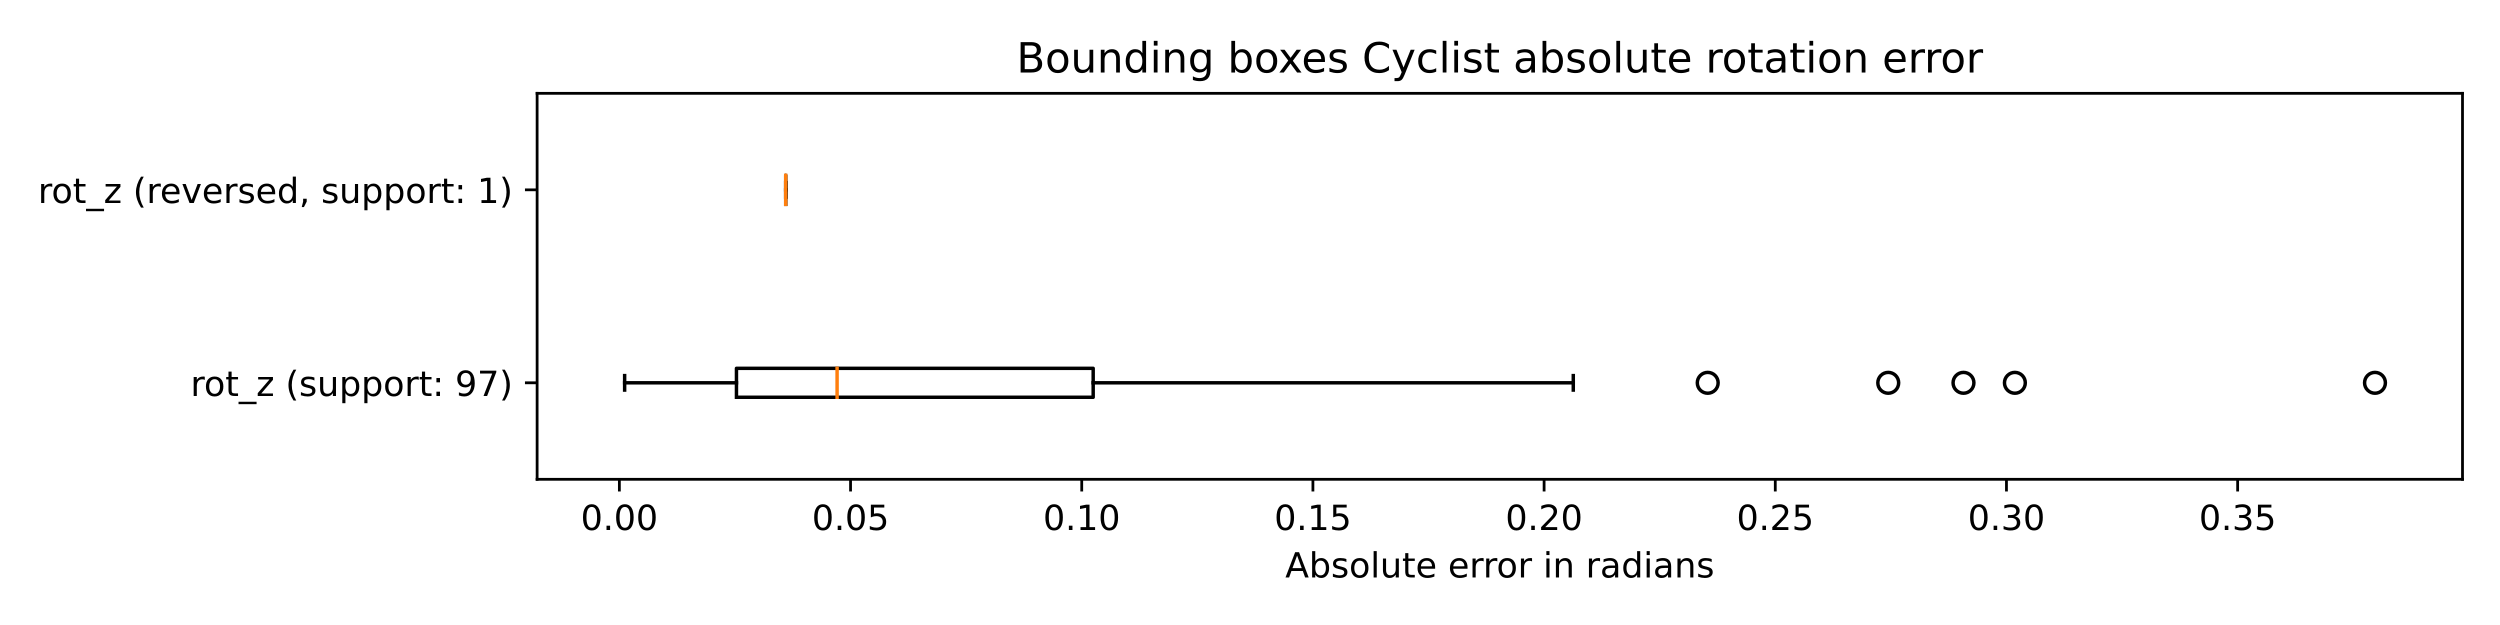
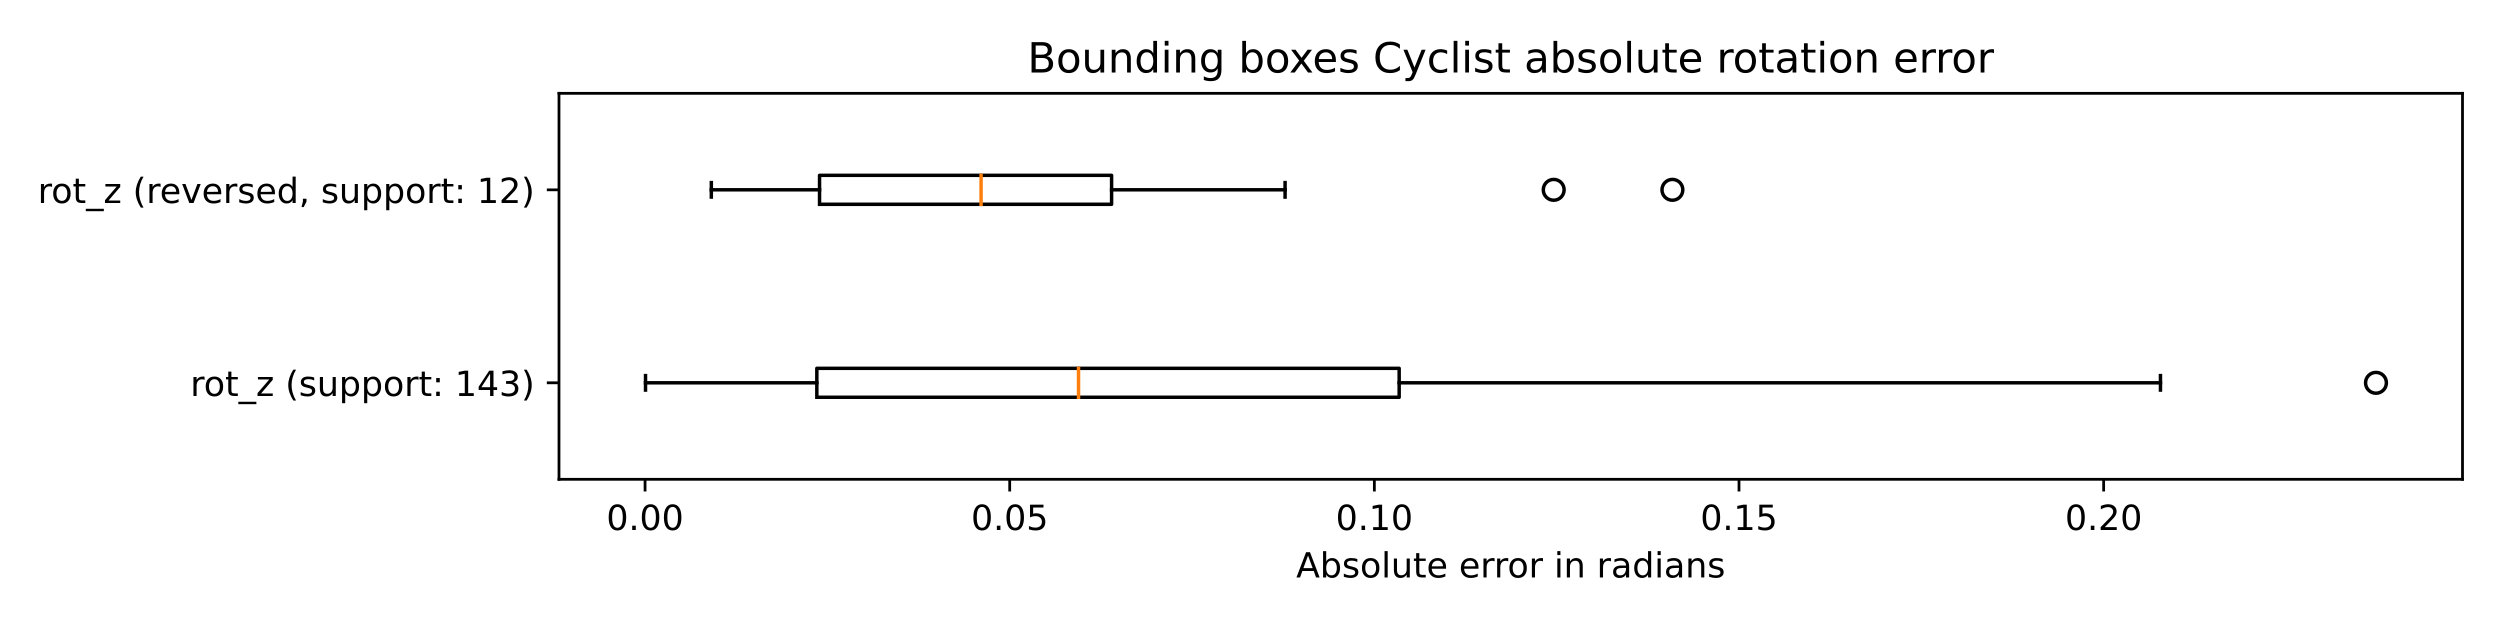
<svg xmlns="http://www.w3.org/2000/svg" xmlns:xlink="http://www.w3.org/1999/xlink" width="720pt" height="180pt" viewBox="0 0 720 180" version="1.1">
  <defs>
    <style type="text/css">*{stroke-linejoin: round; stroke-linecap: butt}</style>
  </defs>
  <g id="figure_1">
    <g id="patch_1">
      <path d="M 0 180  L 720 180  L 720 0  L 0 0  z " style="fill: #ffffff" />
    </g>
    <g id="axes_1">
      <g id="patch_2">
-         <path d="M 154.69 138.04  L 709.2 138.04  L 709.2 26.88  L 154.69 26.88  z " style="fill: #ffffff" />
+         <path d="M 160.99 138.04  L 709.2 138.04  L 709.2 26.88  L 160.99 26.88  z " style="fill: #ffffff" />
      </g>
      <g id="matplotlib.axis_1">
        <g id="xtick_1">
          <g id="line2d_1">
            <defs>
-               <path id="mc3c8fef96b" d="M 0 0  L 0 3.5  " style="stroke: #000000; stroke-width: 0.8" />
+               <path id="m5155277797" d="M 0 0  L 0 3.5  " style="stroke: #000000; stroke-width: 0.8" />
            </defs>
            <g>
-               <use xlink:href="#mc3c8fef96b" x="178.379" y="138.04" style="stroke: #000000; stroke-width: 0.8" />
+               <use xlink:href="#m5155277797" x="185.776" y="138.04" style="stroke: #000000; stroke-width: 0.8" />
            </g>
          </g>
          <g id="text_1">
-             <g transform="translate(167.2458 152.6384)scale(0.1 -0.1)">
+             <g transform="translate(174.6429 152.6384)scale(0.1 -0.1)">
              <defs>
                <path id="DejaVuSans-30" d="M 2034 4250  Q 1547 4250 1301 3770  Q 1056 3291 1056 2328  Q 1056 1369 1301 889  Q 1547 409 2034 409  Q 2525 409 2770 889  Q 3016 1369 3016 2328  Q 3016 3291 2770 3770  Q 2525 4250 2034 4250  z M 2034 4750  Q 2819 4750 3233 4129  Q 3647 3509 3647 2328  Q 3647 1150 3233 529  Q 2819 -91 2034 -91  Q 1250 -91 836 529  Q 422 1150 422 2328  Q 422 3509 836 4129  Q 1250 4750 2034 4750  z " transform="scale(0.015625)" />
                <path id="DejaVuSans-2e" d="M 684 794  L 1344 794  L 1344 0  L 684 0  L 684 794  z " transform="scale(0.015625)" />
              </defs>
              <use xlink:href="#DejaVuSans-30" />
              <use xlink:href="#DejaVuSans-2e" x="63.623" />
              <use xlink:href="#DejaVuSans-30" x="95.41" />
              <use xlink:href="#DejaVuSans-30" x="159.033" />
            </g>
          </g>
        </g>
        <g id="xtick_2">
          <g id="line2d_2">
            <g>
-               <use xlink:href="#mc3c8fef96b" x="244.959" y="138.04" style="stroke: #000000; stroke-width: 0.8" />
+               <use xlink:href="#m5155277797" x="290.795" y="138.04" style="stroke: #000000; stroke-width: 0.8" />
            </g>
          </g>
          <g id="text_2">
-             <g transform="translate(233.8261 152.6384)scale(0.1 -0.1)">
+             <g transform="translate(279.662 152.6384)scale(0.1 -0.1)">
              <defs>
                <path id="DejaVuSans-35" d="M 691 4666  L 3169 4666  L 3169 4134  L 1269 4134  L 1269 2991  Q 1406 3038 1543 3061  Q 1681 3084 1819 3084  Q 2600 3084 3056 2656  Q 3513 2228 3513 1497  Q 3513 744 3044 326  Q 2575 -91 1722 -91  Q 1428 -91 1123 -41  Q 819 9 494 109  L 494 744  Q 775 591 1075 516  Q 1375 441 1709 441  Q 2250 441 2565 725  Q 2881 1009 2881 1497  Q 2881 1984 2565 2268  Q 2250 2553 1709 2553  Q 1456 2553 1204 2497  Q 953 2441 691 2322  L 691 4666  z " transform="scale(0.015625)" />
              </defs>
              <use xlink:href="#DejaVuSans-30" />
              <use xlink:href="#DejaVuSans-2e" x="63.623" />
              <use xlink:href="#DejaVuSans-30" x="95.41" />
              <use xlink:href="#DejaVuSans-35" x="159.033" />
            </g>
          </g>
        </g>
        <g id="xtick_3">
          <g id="line2d_3">
            <g>
-               <use xlink:href="#mc3c8fef96b" x="311.539" y="138.04" style="stroke: #000000; stroke-width: 0.8" />
+               <use xlink:href="#m5155277797" x="395.814" y="138.04" style="stroke: #000000; stroke-width: 0.8" />
            </g>
          </g>
          <g id="text_3">
-             <g transform="translate(300.4064 152.6384)scale(0.1 -0.1)">
+             <g transform="translate(384.6812 152.6384)scale(0.1 -0.1)">
              <defs>
                <path id="DejaVuSans-31" d="M 794 531  L 1825 531  L 1825 4091  L 703 3866  L 703 4441  L 1819 4666  L 2450 4666  L 2450 531  L 3481 531  L 3481 0  L 794 0  L 794 531  z " transform="scale(0.015625)" />
              </defs>
              <use xlink:href="#DejaVuSans-30" />
              <use xlink:href="#DejaVuSans-2e" x="63.623" />
              <use xlink:href="#DejaVuSans-31" x="95.41" />
              <use xlink:href="#DejaVuSans-30" x="159.033" />
            </g>
          </g>
        </g>
        <g id="xtick_4">
          <g id="line2d_4">
            <g>
-               <use xlink:href="#mc3c8fef96b" x="378.119" y="138.04" style="stroke: #000000; stroke-width: 0.8" />
+               <use xlink:href="#m5155277797" x="500.833" y="138.04" style="stroke: #000000; stroke-width: 0.8" />
            </g>
          </g>
          <g id="text_4">
-             <g transform="translate(366.9867 152.6384)scale(0.1 -0.1)">
+             <g transform="translate(489.7004 152.6384)scale(0.1 -0.1)">
              <use xlink:href="#DejaVuSans-30" />
              <use xlink:href="#DejaVuSans-2e" x="63.623" />
              <use xlink:href="#DejaVuSans-31" x="95.41" />
              <use xlink:href="#DejaVuSans-35" x="159.033" />
            </g>
          </g>
        </g>
        <g id="xtick_5">
          <g id="line2d_5">
            <g>
-               <use xlink:href="#mc3c8fef96b" x="444.7" y="138.04" style="stroke: #000000; stroke-width: 0.8" />
+               <use xlink:href="#m5155277797" x="605.852" y="138.04" style="stroke: #000000; stroke-width: 0.8" />
            </g>
          </g>
          <g id="text_5">
-             <g transform="translate(433.567 152.6384)scale(0.1 -0.1)">
+             <g transform="translate(594.7196 152.6384)scale(0.1 -0.1)">
              <defs>
                <path id="DejaVuSans-32" d="M 1228 531  L 3431 531  L 3431 0  L 469 0  L 469 531  Q 828 903 1448 1529  Q 2069 2156 2228 2338  Q 2531 2678 2651 2914  Q 2772 3150 2772 3378  Q 2772 3750 2511 3984  Q 2250 4219 1831 4219  Q 1534 4219 1204 4116  Q 875 4013 500 3803  L 500 4441  Q 881 4594 1212 4672  Q 1544 4750 1819 4750  Q 2544 4750 2975 4387  Q 3406 4025 3406 3419  Q 3406 3131 3298 2873  Q 3191 2616 2906 2266  Q 2828 2175 2409 1742  Q 1991 1309 1228 531  z " transform="scale(0.015625)" />
              </defs>
              <use xlink:href="#DejaVuSans-30" />
              <use xlink:href="#DejaVuSans-2e" x="63.623" />
              <use xlink:href="#DejaVuSans-32" x="95.41" />
              <use xlink:href="#DejaVuSans-30" x="159.033" />
            </g>
          </g>
        </g>
-         <g id="xtick_6">
-           <g id="line2d_6">
-             <g>
-               <use xlink:href="#mc3c8fef96b" x="511.28" y="138.04" style="stroke: #000000; stroke-width: 0.8" />
-             </g>
-           </g>
-           <g id="text_6">
-             <g transform="translate(500.1473 152.6384)scale(0.1 -0.1)">
-               <use xlink:href="#DejaVuSans-30" />
-               <use xlink:href="#DejaVuSans-2e" x="63.623" />
-               <use xlink:href="#DejaVuSans-32" x="95.41" />
-               <use xlink:href="#DejaVuSans-35" x="159.033" />
-             </g>
-           </g>
-         </g>
-         <g id="xtick_7">
-           <g id="line2d_7">
-             <g>
-               <use xlink:href="#mc3c8fef96b" x="577.86" y="138.04" style="stroke: #000000; stroke-width: 0.8" />
-             </g>
-           </g>
-           <g id="text_7">
-             <g transform="translate(566.7276 152.6384)scale(0.1 -0.1)">
-               <defs>
-                 <path id="DejaVuSans-33" d="M 2597 2516  Q 3050 2419 3304 2112  Q 3559 1806 3559 1356  Q 3559 666 3084 287  Q 2609 -91 1734 -91  Q 1441 -91 1130 -33  Q 819 25 488 141  L 488 750  Q 750 597 1062 519  Q 1375 441 1716 441  Q 2309 441 2620 675  Q 2931 909 2931 1356  Q 2931 1769 2642 2001  Q 2353 2234 1838 2234  L 1294 2234  L 1294 2753  L 1863 2753  Q 2328 2753 2575 2939  Q 2822 3125 2822 3475  Q 2822 3834 2567 4026  Q 2313 4219 1838 4219  Q 1578 4219 1281 4162  Q 984 4106 628 3988  L 628 4550  Q 988 4650 1302 4700  Q 1616 4750 1894 4750  Q 2613 4750 3031 4423  Q 3450 4097 3450 3541  Q 3450 3153 3228 2886  Q 3006 2619 2597 2516  z " transform="scale(0.015625)" />
-               </defs>
-               <use xlink:href="#DejaVuSans-30" />
-               <use xlink:href="#DejaVuSans-2e" x="63.623" />
-               <use xlink:href="#DejaVuSans-33" x="95.41" />
-               <use xlink:href="#DejaVuSans-30" x="159.033" />
-             </g>
-           </g>
-         </g>
-         <g id="xtick_8">
-           <g id="line2d_8">
-             <g>
-               <use xlink:href="#mc3c8fef96b" x="644.441" y="138.04" style="stroke: #000000; stroke-width: 0.8" />
-             </g>
-           </g>
-           <g id="text_8">
-             <g transform="translate(633.3079 152.6384)scale(0.1 -0.1)">
-               <use xlink:href="#DejaVuSans-30" />
-               <use xlink:href="#DejaVuSans-2e" x="63.623" />
-               <use xlink:href="#DejaVuSans-33" x="95.41" />
-               <use xlink:href="#DejaVuSans-35" x="159.033" />
-             </g>
-           </g>
-         </g>
-         <g id="text_9">
-           <g transform="translate(370.1442 166.3166)scale(0.1 -0.1)">
+         <g id="text_6">
+           <g transform="translate(373.2942 166.3166)scale(0.1 -0.1)">
            <defs>
              <path id="DejaVuSans-41" d="M 2188 4044  L 1331 1722  L 3047 1722  L 2188 4044  z M 1831 4666  L 2547 4666  L 4325 0  L 3669 0  L 3244 1197  L 1141 1197  L 716 0  L 50 0  L 1831 4666  z " transform="scale(0.015625)" />
              <path id="DejaVuSans-62" d="M 3116 1747  Q 3116 2381 2855 2742  Q 2594 3103 2138 3103  Q 1681 3103 1420 2742  Q 1159 2381 1159 1747  Q 1159 1113 1420 752  Q 1681 391 2138 391  Q 2594 391 2855 752  Q 3116 1113 3116 1747  z M 1159 2969  Q 1341 3281 1617 3432  Q 1894 3584 2278 3584  Q 2916 3584 3314 3078  Q 3713 2572 3713 1747  Q 3713 922 3314 415  Q 2916 -91 2278 -91  Q 1894 -91 1617 61  Q 1341 213 1159 525  L 1159 0  L 581 0  L 581 4863  L 1159 4863  L 1159 2969  z " transform="scale(0.015625)" />
              <path id="DejaVuSans-73" d="M 2834 3397  L 2834 2853  Q 2591 2978 2328 3040  Q 2066 3103 1784 3103  Q 1356 3103 1142 2972  Q 928 2841 928 2578  Q 928 2378 1081 2264  Q 1234 2150 1697 2047  L 1894 2003  Q 2506 1872 2764 1633  Q 3022 1394 3022 966  Q 3022 478 2636 193  Q 2250 -91 1575 -91  Q 1294 -91 989 -36  Q 684 19 347 128  L 347 722  Q 666 556 975 473  Q 1284 391 1588 391  Q 1994 391 2212 530  Q 2431 669 2431 922  Q 2431 1156 2273 1281  Q 2116 1406 1581 1522  L 1381 1569  Q 847 1681 609 1914  Q 372 2147 372 2553  Q 372 3047 722 3315  Q 1072 3584 1716 3584  Q 2034 3584 2315 3537  Q 2597 3491 2834 3397  z " transform="scale(0.015625)" />
              <path id="DejaVuSans-6f" d="M 1959 3097  Q 1497 3097 1228 2736  Q 959 2375 959 1747  Q 959 1119 1226 758  Q 1494 397 1959 397  Q 2419 397 2687 759  Q 2956 1122 2956 1747  Q 2956 2369 2687 2733  Q 2419 3097 1959 3097  z M 1959 3584  Q 2709 3584 3137 3096  Q 3566 2609 3566 1747  Q 3566 888 3137 398  Q 2709 -91 1959 -91  Q 1206 -91 779 398  Q 353 888 353 1747  Q 353 2609 779 3096  Q 1206 3584 1959 3584  z " transform="scale(0.015625)" />
              <path id="DejaVuSans-6c" d="M 603 4863  L 1178 4863  L 1178 0  L 603 0  L 603 4863  z " transform="scale(0.015625)" />
              <path id="DejaVuSans-75" d="M 544 1381  L 544 3500  L 1119 3500  L 1119 1403  Q 1119 906 1312 657  Q 1506 409 1894 409  Q 2359 409 2629 706  Q 2900 1003 2900 1516  L 2900 3500  L 3475 3500  L 3475 0  L 2900 0  L 2900 538  Q 2691 219 2414 64  Q 2138 -91 1772 -91  Q 1169 -91 856 284  Q 544 659 544 1381  z M 1991 3584  L 1991 3584  z " transform="scale(0.015625)" />
              <path id="DejaVuSans-74" d="M 1172 4494  L 1172 3500  L 2356 3500  L 2356 3053  L 1172 3053  L 1172 1153  Q 1172 725 1289 603  Q 1406 481 1766 481  L 2356 481  L 2356 0  L 1766 0  Q 1100 0 847 248  Q 594 497 594 1153  L 594 3053  L 172 3053  L 172 3500  L 594 3500  L 594 4494  L 1172 4494  z " transform="scale(0.015625)" />
              <path id="DejaVuSans-65" d="M 3597 1894  L 3597 1613  L 953 1613  Q 991 1019 1311 708  Q 1631 397 2203 397  Q 2534 397 2845 478  Q 3156 559 3463 722  L 3463 178  Q 3153 47 2828 -22  Q 2503 -91 2169 -91  Q 1331 -91 842 396  Q 353 884 353 1716  Q 353 2575 817 3079  Q 1281 3584 2069 3584  Q 2775 3584 3186 3129  Q 3597 2675 3597 1894  z M 3022 2063  Q 3016 2534 2758 2815  Q 2500 3097 2075 3097  Q 1594 3097 1305 2825  Q 1016 2553 972 2059  L 3022 2063  z " transform="scale(0.015625)" />
              <path id="DejaVuSans-20" transform="scale(0.015625)" />
              <path id="DejaVuSans-72" d="M 2631 2963  Q 2534 3019 2420 3045  Q 2306 3072 2169 3072  Q 1681 3072 1420 2755  Q 1159 2438 1159 1844  L 1159 0  L 581 0  L 581 3500  L 1159 3500  L 1159 2956  Q 1341 3275 1631 3429  Q 1922 3584 2338 3584  Q 2397 3584 2469 3576  Q 2541 3569 2628 3553  L 2631 2963  z " transform="scale(0.015625)" />
              <path id="DejaVuSans-69" d="M 603 3500  L 1178 3500  L 1178 0  L 603 0  L 603 3500  z M 603 4863  L 1178 4863  L 1178 4134  L 603 4134  L 603 4863  z " transform="scale(0.015625)" />
              <path id="DejaVuSans-6e" d="M 3513 2113  L 3513 0  L 2938 0  L 2938 2094  Q 2938 2591 2744 2837  Q 2550 3084 2163 3084  Q 1697 3084 1428 2787  Q 1159 2491 1159 1978  L 1159 0  L 581 0  L 581 3500  L 1159 3500  L 1159 2956  Q 1366 3272 1645 3428  Q 1925 3584 2291 3584  Q 2894 3584 3203 3211  Q 3513 2838 3513 2113  z " transform="scale(0.015625)" />
              <path id="DejaVuSans-61" d="M 2194 1759  Q 1497 1759 1228 1600  Q 959 1441 959 1056  Q 959 750 1161 570  Q 1363 391 1709 391  Q 2188 391 2477 730  Q 2766 1069 2766 1631  L 2766 1759  L 2194 1759  z M 3341 1997  L 3341 0  L 2766 0  L 2766 531  Q 2569 213 2275 61  Q 1981 -91 1556 -91  Q 1019 -91 701 211  Q 384 513 384 1019  Q 384 1609 779 1909  Q 1175 2209 1959 2209  L 2766 2209  L 2766 2266  Q 2766 2663 2505 2880  Q 2244 3097 1772 3097  Q 1472 3097 1187 3025  Q 903 2953 641 2809  L 641 3341  Q 956 3463 1253 3523  Q 1550 3584 1831 3584  Q 2591 3584 2966 3190  Q 3341 2797 3341 1997  z " transform="scale(0.015625)" />
              <path id="DejaVuSans-64" d="M 2906 2969  L 2906 4863  L 3481 4863  L 3481 0  L 2906 0  L 2906 525  Q 2725 213 2448 61  Q 2172 -91 1784 -91  Q 1150 -91 751 415  Q 353 922 353 1747  Q 353 2572 751 3078  Q 1150 3584 1784 3584  Q 2172 3584 2448 3432  Q 2725 3281 2906 2969  z M 947 1747  Q 947 1113 1208 752  Q 1469 391 1925 391  Q 2381 391 2643 752  Q 2906 1113 2906 1747  Q 2906 2381 2643 2742  Q 2381 3103 1925 3103  Q 1469 3103 1208 2742  Q 947 2381 947 1747  z " transform="scale(0.015625)" />
            </defs>
            <use xlink:href="#DejaVuSans-41" />
            <use xlink:href="#DejaVuSans-62" x="68.408" />
            <use xlink:href="#DejaVuSans-73" x="131.885" />
            <use xlink:href="#DejaVuSans-6f" x="183.984" />
            <use xlink:href="#DejaVuSans-6c" x="245.166" />
            <use xlink:href="#DejaVuSans-75" x="272.949" />
            <use xlink:href="#DejaVuSans-74" x="336.328" />
            <use xlink:href="#DejaVuSans-65" x="375.537" />
            <use xlink:href="#DejaVuSans-20" x="437.061" />
            <use xlink:href="#DejaVuSans-65" x="468.848" />
            <use xlink:href="#DejaVuSans-72" x="530.371" />
            <use xlink:href="#DejaVuSans-72" x="569.734" />
            <use xlink:href="#DejaVuSans-6f" x="608.598" />
            <use xlink:href="#DejaVuSans-72" x="669.779" />
            <use xlink:href="#DejaVuSans-20" x="710.893" />
            <use xlink:href="#DejaVuSans-69" x="742.68" />
            <use xlink:href="#DejaVuSans-6e" x="770.463" />
            <use xlink:href="#DejaVuSans-20" x="833.842" />
            <use xlink:href="#DejaVuSans-72" x="865.629" />
            <use xlink:href="#DejaVuSans-61" x="906.742" />
            <use xlink:href="#DejaVuSans-64" x="968.021" />
            <use xlink:href="#DejaVuSans-69" x="1031.498" />
            <use xlink:href="#DejaVuSans-61" x="1059.281" />
            <use xlink:href="#DejaVuSans-6e" x="1120.561" />
            <use xlink:href="#DejaVuSans-73" x="1183.939" />
          </g>
        </g>
      </g>
      <g id="matplotlib.axis_2">
        <g id="ytick_1">
-           <g id="line2d_9">
+           <g id="line2d_6">
            <defs>
-               <path id="mc515ebcb3b" d="M 0 0  L -3.5 0  " style="stroke: #000000; stroke-width: 0.8" />
+               <path id="ma29e070194" d="M 0 0  L -3.5 0  " style="stroke: #000000; stroke-width: 0.8" />
            </defs>
            <g>
-               <use xlink:href="#mc515ebcb3b" x="154.69" y="110.25" style="stroke: #000000; stroke-width: 0.8" />
-             </g>
-           </g>
-           <g id="text_10">
-             <g transform="translate(54.86969 114.0438)scale(0.1 -0.1)">
+               <use xlink:href="#ma29e070194" x="160.99" y="110.25" style="stroke: #000000; stroke-width: 0.8" />
+             </g>
+           </g>
+           <g id="text_7">
+             <g transform="translate(54.80719 114.0438)scale(0.1 -0.1)">
              <defs>
                <path id="DejaVuSans-5f" d="M 3263 -1063  L 3263 -1509  L -63 -1509  L -63 -1063  L 3263 -1063  z " transform="scale(0.015625)" />
                <path id="DejaVuSans-7a" d="M 353 3500  L 3084 3500  L 3084 2975  L 922 459  L 3084 459  L 3084 0  L 275 0  L 275 525  L 2438 3041  L 353 3041  L 353 3500  z " transform="scale(0.015625)" />
                <path id="DejaVuSans-28" d="M 1984 4856  Q 1566 4138 1362 3434  Q 1159 2731 1159 2009  Q 1159 1288 1364 580  Q 1569 -128 1984 -844  L 1484 -844  Q 1016 -109 783 600  Q 550 1309 550 2009  Q 550 2706 781 3412  Q 1013 4119 1484 4856  L 1984 4856  z " transform="scale(0.015625)" />
                <path id="DejaVuSans-70" d="M 1159 525  L 1159 -1331  L 581 -1331  L 581 3500  L 1159 3500  L 1159 2969  Q 1341 3281 1617 3432  Q 1894 3584 2278 3584  Q 2916 3584 3314 3078  Q 3713 2572 3713 1747  Q 3713 922 3314 415  Q 2916 -91 2278 -91  Q 1894 -91 1617 61  Q 1341 213 1159 525  z M 3116 1747  Q 3116 2381 2855 2742  Q 2594 3103 2138 3103  Q 1681 3103 1420 2742  Q 1159 2381 1159 1747  Q 1159 1113 1420 752  Q 1681 391 2138 391  Q 2594 391 2855 752  Q 3116 1113 3116 1747  z " transform="scale(0.015625)" />
                <path id="DejaVuSans-3a" d="M 750 794  L 1409 794  L 1409 0  L 750 0  L 750 794  z M 750 3309  L 1409 3309  L 1409 2516  L 750 2516  L 750 3309  z " transform="scale(0.015625)" />
-                 <path id="DejaVuSans-39" d="M 703 97  L 703 672  Q 941 559 1184 500  Q 1428 441 1663 441  Q 2288 441 2617 861  Q 2947 1281 2994 2138  Q 2813 1869 2534 1725  Q 2256 1581 1919 1581  Q 1219 1581 811 2004  Q 403 2428 403 3163  Q 403 3881 828 4315  Q 1253 4750 1959 4750  Q 2769 4750 3195 4129  Q 3622 3509 3622 2328  Q 3622 1225 3098 567  Q 2575 -91 1691 -91  Q 1453 -91 1209 -44  Q 966 3 703 97  z M 1959 2075  Q 2384 2075 2632 2365  Q 2881 2656 2881 3163  Q 2881 3666 2632 3958  Q 2384 4250 1959 4250  Q 1534 4250 1286 3958  Q 1038 3666 1038 3163  Q 1038 2656 1286 2365  Q 1534 2075 1959 2075  z " transform="scale(0.015625)" />
-                 <path id="DejaVuSans-37" d="M 525 4666  L 3525 4666  L 3525 4397  L 1831 0  L 1172 0  L 2766 4134  L 525 4134  L 525 4666  z " transform="scale(0.015625)" />
+                 <path id="DejaVuSans-34" d="M 2419 4116  L 825 1625  L 2419 1625  L 2419 4116  z M 2253 4666  L 3047 4666  L 3047 1625  L 3713 1625  L 3713 1100  L 3047 1100  L 3047 0  L 2419 0  L 2419 1100  L 313 1100  L 313 1709  L 2253 4666  z " transform="scale(0.015625)" />
+                 <path id="DejaVuSans-33" d="M 2597 2516  Q 3050 2419 3304 2112  Q 3559 1806 3559 1356  Q 3559 666 3084 287  Q 2609 -91 1734 -91  Q 1441 -91 1130 -33  Q 819 25 488 141  L 488 750  Q 750 597 1062 519  Q 1375 441 1716 441  Q 2309 441 2620 675  Q 2931 909 2931 1356  Q 2931 1769 2642 2001  Q 2353 2234 1838 2234  L 1294 2234  L 1294 2753  L 1863 2753  Q 2328 2753 2575 2939  Q 2822 3125 2822 3475  Q 2822 3834 2567 4026  Q 2313 4219 1838 4219  Q 1578 4219 1281 4162  Q 984 4106 628 3988  L 628 4550  Q 988 4650 1302 4700  Q 1616 4750 1894 4750  Q 2613 4750 3031 4423  Q 3450 4097 3450 3541  Q 3450 3153 3228 2886  Q 3006 2619 2597 2516  z " transform="scale(0.015625)" />
                <path id="DejaVuSans-29" d="M 513 4856  L 1013 4856  Q 1481 4119 1714 3412  Q 1947 2706 1947 2009  Q 1947 1309 1714 600  Q 1481 -109 1013 -844  L 513 -844  Q 928 -128 1133 580  Q 1338 1288 1338 2009  Q 1338 2731 1133 3434  Q 928 4138 513 4856  z " transform="scale(0.015625)" />
              </defs>
              <use xlink:href="#DejaVuSans-72" />
              <use xlink:href="#DejaVuSans-6f" x="38.863" />
              <use xlink:href="#DejaVuSans-74" x="100.045" />
              <use xlink:href="#DejaVuSans-5f" x="139.254" />
              <use xlink:href="#DejaVuSans-7a" x="189.254" />
              <use xlink:href="#DejaVuSans-20" x="241.744" />
              <use xlink:href="#DejaVuSans-28" x="273.531" />
              <use xlink:href="#DejaVuSans-73" x="312.545" />
              <use xlink:href="#DejaVuSans-75" x="364.645" />
              <use xlink:href="#DejaVuSans-70" x="428.023" />
              <use xlink:href="#DejaVuSans-70" x="491.5" />
              <use xlink:href="#DejaVuSans-6f" x="554.977" />
              <use xlink:href="#DejaVuSans-72" x="616.158" />
              <use xlink:href="#DejaVuSans-74" x="657.271" />
              <use xlink:href="#DejaVuSans-3a" x="696.48" />
              <use xlink:href="#DejaVuSans-20" x="730.172" />
-               <use xlink:href="#DejaVuSans-39" x="761.959" />
-               <use xlink:href="#DejaVuSans-37" x="825.582" />
-               <use xlink:href="#DejaVuSans-29" x="889.205" />
+               <use xlink:href="#DejaVuSans-31" x="761.959" />
+               <use xlink:href="#DejaVuSans-34" x="825.582" />
+               <use xlink:href="#DejaVuSans-33" x="889.205" />
+               <use xlink:href="#DejaVuSans-29" x="952.828" />
            </g>
          </g>
        </g>
        <g id="ytick_2">
-           <g id="line2d_10">
-             <g>
-               <use xlink:href="#mc515ebcb3b" x="154.69" y="54.67" style="stroke: #000000; stroke-width: 0.8" />
-             </g>
-           </g>
-           <g id="text_11">
-             <g transform="translate(10.94313 58.46922)scale(0.1 -0.1)">
+           <g id="line2d_7">
+             <g>
+               <use xlink:href="#ma29e070194" x="160.99" y="54.67" style="stroke: #000000; stroke-width: 0.8" />
+             </g>
+           </g>
+           <g id="text_8">
+             <g transform="translate(10.88063 58.46922)scale(0.1 -0.1)">
              <defs>
                <path id="DejaVuSans-76" d="M 191 3500  L 800 3500  L 1894 563  L 2988 3500  L 3597 3500  L 2284 0  L 1503 0  L 191 3500  z " transform="scale(0.015625)" />
                <path id="DejaVuSans-2c" d="M 750 794  L 1409 794  L 1409 256  L 897 -744  L 494 -744  L 750 256  L 750 794  z " transform="scale(0.015625)" />
              </defs>
              <use xlink:href="#DejaVuSans-72" />
              <use xlink:href="#DejaVuSans-6f" x="38.863" />
              <use xlink:href="#DejaVuSans-74" x="100.045" />
              <use xlink:href="#DejaVuSans-5f" x="139.254" />
              <use xlink:href="#DejaVuSans-7a" x="189.254" />
              <use xlink:href="#DejaVuSans-20" x="241.744" />
              <use xlink:href="#DejaVuSans-28" x="273.531" />
              <use xlink:href="#DejaVuSans-72" x="312.545" />
              <use xlink:href="#DejaVuSans-65" x="351.408" />
              <use xlink:href="#DejaVuSans-76" x="412.932" />
              <use xlink:href="#DejaVuSans-65" x="472.111" />
              <use xlink:href="#DejaVuSans-72" x="533.635" />
              <use xlink:href="#DejaVuSans-73" x="574.748" />
              <use xlink:href="#DejaVuSans-65" x="626.848" />
              <use xlink:href="#DejaVuSans-64" x="688.371" />
              <use xlink:href="#DejaVuSans-2c" x="751.848" />
              <use xlink:href="#DejaVuSans-20" x="783.635" />
              <use xlink:href="#DejaVuSans-73" x="815.422" />
              <use xlink:href="#DejaVuSans-75" x="867.521" />
              <use xlink:href="#DejaVuSans-70" x="930.9" />
              <use xlink:href="#DejaVuSans-70" x="994.377" />
              <use xlink:href="#DejaVuSans-6f" x="1057.854" />
              <use xlink:href="#DejaVuSans-72" x="1119.035" />
              <use xlink:href="#DejaVuSans-74" x="1160.148" />
              <use xlink:href="#DejaVuSans-3a" x="1199.357" />
              <use xlink:href="#DejaVuSans-20" x="1233.049" />
              <use xlink:href="#DejaVuSans-31" x="1264.836" />
-               <use xlink:href="#DejaVuSans-29" x="1328.459" />
-             </g>
-           </g>
-         </g>
+               <use xlink:href="#DejaVuSans-32" x="1328.459" />
+               <use xlink:href="#DejaVuSans-29" x="1392.082" />
+             </g>
+           </g>
+         </g>
+       </g>
+       <g id="line2d_8">
+         <path d="M 235.247 114.418  L 235.247 106.082  L 402.962 106.082  L 402.962 114.418  L 235.247 114.418  " clip-path="url(#pb48bbdc656)" style="fill: none; stroke: #000000; stroke-linecap: square" />
+       </g>
+       <g id="line2d_9">
+         <path d="M 235.247 110.25  L 185.909 110.25  " clip-path="url(#pb48bbdc656)" style="fill: none; stroke: #000000; stroke-linecap: square" />
+       </g>
+       <g id="line2d_10">
+         <path d="M 402.962 110.25  L 622.212 110.25  " clip-path="url(#pb48bbdc656)" style="fill: none; stroke: #000000; stroke-linecap: square" />
      </g>
      <g id="line2d_11">
-         <path d="M 212.1 114.418  L 212.1 106.082  L 314.837 106.082  L 314.837 114.418  L 212.1 114.418  " clip-path="url(#pdc2243e099)" style="fill: none; stroke: #000000; stroke-linecap: square" />
+         <path d="M 185.909 112.334  L 185.909 108.166  " clip-path="url(#pb48bbdc656)" style="fill: none; stroke: #000000; stroke-linecap: square" />
      </g>
      <g id="line2d_12">
-         <path d="M 212.1 110.25  L 179.895 110.25  " clip-path="url(#pdc2243e099)" style="fill: none; stroke: #000000; stroke-linecap: square" />
+         <path d="M 622.212 112.334  L 622.212 108.166  " clip-path="url(#pb48bbdc656)" style="fill: none; stroke: #000000; stroke-linecap: square" />
      </g>
      <g id="line2d_13">
-         <path d="M 314.837 110.25  L 453.105 110.25  " clip-path="url(#pdc2243e099)" style="fill: none; stroke: #000000; stroke-linecap: square" />
+         <defs>
+           <path id="maacaa07242" d="M 0 3  C 0.796 3 1.559 2.684 2.121 2.121  C 2.684 1.559 3 0.796 3 0  C 3 -0.796 2.684 -1.559 2.121 -2.121  C 1.559 -2.684 0.796 -3 0 -3  C -0.796 -3 -1.559 -2.684 -2.121 -2.121  C -2.684 -1.559 -3 -0.796 -3 0  C -3 0.796 -2.684 1.559 -2.121 2.121  C -1.559 2.684 -0.796 3 0 3  z " style="stroke: #000000" />
+         </defs>
+         <g clip-path="url(#pb48bbdc656)">
+           <use xlink:href="#maacaa07242" x="684.281" y="110.25" style="fill-opacity: 0; stroke: #000000" />
+         </g>
      </g>
      <g id="line2d_14">
-         <path d="M 179.895 112.334  L 179.895 108.166  " clip-path="url(#pdc2243e099)" style="fill: none; stroke: #000000; stroke-linecap: square" />
+         <path d="M 236.026 58.839  L 236.026 50.502  L 320.138 50.502  L 320.138 58.839  L 236.026 58.839  " clip-path="url(#pb48bbdc656)" style="fill: none; stroke: #000000; stroke-linecap: square" />
      </g>
      <g id="line2d_15">
-         <path d="M 453.105 112.334  L 453.105 108.166  " clip-path="url(#pdc2243e099)" style="fill: none; stroke: #000000; stroke-linecap: square" />
+         <path d="M 236.026 54.67  L 204.863 54.67  " clip-path="url(#pb48bbdc656)" style="fill: none; stroke: #000000; stroke-linecap: square" />
      </g>
      <g id="line2d_16">
-         <defs>
-           <path id="m350c972b06" d="M 0 3  C 0.796 3 1.559 2.684 2.121 2.121  C 2.684 1.559 3 0.796 3 0  C 3 -0.796 2.684 -1.559 2.121 -2.121  C 1.559 -2.684 0.796 -3 0 -3  C -0.796 -3 -1.559 -2.684 -2.121 -2.121  C -2.684 -1.559 -3 -0.796 -3 0  C -3 0.796 -2.684 1.559 -2.121 2.121  C -1.559 2.684 -0.796 3 0 3  z " style="stroke: #000000" />
-         </defs>
-         <g clip-path="url(#pdc2243e099)">
-           <use xlink:href="#m350c972b06" x="491.824" y="110.25" style="fill-opacity: 0; stroke: #000000" />
-           <use xlink:href="#m350c972b06" x="580.286" y="110.25" style="fill-opacity: 0; stroke: #000000" />
-           <use xlink:href="#m350c972b06" x="543.815" y="110.25" style="fill-opacity: 0; stroke: #000000" />
-           <use xlink:href="#m350c972b06" x="565.484" y="110.25" style="fill-opacity: 0; stroke: #000000" />
-           <use xlink:href="#m350c972b06" x="683.995" y="110.25" style="fill-opacity: 0; stroke: #000000" />
-         </g>
+         <path d="M 320.138 54.67  L 370.102 54.67  " clip-path="url(#pb48bbdc656)" style="fill: none; stroke: #000000; stroke-linecap: square" />
      </g>
      <g id="line2d_17">
-         <path d="M 226.284 58.839  L 226.284 50.502  L 226.284 50.502  L 226.284 58.839  L 226.284 58.839  " clip-path="url(#pdc2243e099)" style="fill: none; stroke: #000000; stroke-linecap: square" />
+         <path d="M 204.863 56.754  L 204.863 52.586  " clip-path="url(#pb48bbdc656)" style="fill: none; stroke: #000000; stroke-linecap: square" />
      </g>
      <g id="line2d_18">
-         <path d="M 226.284 54.67  L 226.284 54.67  " clip-path="url(#pdc2243e099)" style="fill: none; stroke: #000000; stroke-linecap: square" />
+         <path d="M 370.102 56.754  L 370.102 52.586  " clip-path="url(#pb48bbdc656)" style="fill: none; stroke: #000000; stroke-linecap: square" />
      </g>
      <g id="line2d_19">
-         <path d="M 226.284 54.67  L 226.284 54.67  " clip-path="url(#pdc2243e099)" style="fill: none; stroke: #000000; stroke-linecap: square" />
+         <g clip-path="url(#pb48bbdc656)">
+           <use xlink:href="#maacaa07242" x="447.466" y="54.67" style="fill-opacity: 0; stroke: #000000" />
+           <use xlink:href="#maacaa07242" x="481.65" y="54.67" style="fill-opacity: 0; stroke: #000000" />
+         </g>
      </g>
      <g id="line2d_20">
-         <path d="M 226.284 56.754  L 226.284 52.586  " clip-path="url(#pdc2243e099)" style="fill: none; stroke: #000000; stroke-linecap: square" />
+         <path d="M 310.614 114.418  L 310.614 106.082  " clip-path="url(#pb48bbdc656)" style="fill: none; stroke: #ff7f0e; stroke-linecap: square" />
      </g>
      <g id="line2d_21">
-         <path d="M 226.284 56.754  L 226.284 52.586  " clip-path="url(#pdc2243e099)" style="fill: none; stroke: #000000; stroke-linecap: square" />
-       </g>
-       <g id="line2d_22" />
-       <g id="line2d_23">
-         <path d="M 241.083 114.418  L 241.083 106.082  " clip-path="url(#pdc2243e099)" style="fill: none; stroke: #ff7f0e; stroke-linecap: square" />
-       </g>
-       <g id="line2d_24">
-         <path d="M 226.284 58.839  L 226.284 50.502  " clip-path="url(#pdc2243e099)" style="fill: none; stroke: #ff7f0e; stroke-linecap: square" />
+         <path d="M 282.55 58.839  L 282.55 50.502  " clip-path="url(#pb48bbdc656)" style="fill: none; stroke: #ff7f0e; stroke-linecap: square" />
      </g>
      <g id="patch_3">
-         <path d="M 154.69 138.04  L 154.69 26.88  " style="fill: none; stroke: #000000; stroke-width: 0.8; stroke-linejoin: miter; stroke-linecap: square" />
+         <path d="M 160.99 138.04  L 160.99 26.88  " style="fill: none; stroke: #000000; stroke-width: 0.8; stroke-linejoin: miter; stroke-linecap: square" />
      </g>
      <g id="patch_4">
        <path d="M 709.2 138.04  L 709.2 26.88  " style="fill: none; stroke: #000000; stroke-width: 0.8; stroke-linejoin: miter; stroke-linecap: square" />
      </g>
      <g id="patch_5">
-         <path d="M 154.69 138.04  L 709.2 138.04  " style="fill: none; stroke: #000000; stroke-width: 0.8; stroke-linejoin: miter; stroke-linecap: square" />
+         <path d="M 160.99 138.04  L 709.2 138.04  " style="fill: none; stroke: #000000; stroke-width: 0.8; stroke-linejoin: miter; stroke-linecap: square" />
      </g>
      <g id="patch_6">
-         <path d="M 154.69 26.88  L 709.2 26.88  " style="fill: none; stroke: #000000; stroke-width: 0.8; stroke-linejoin: miter; stroke-linecap: square" />
-       </g>
-       <g id="text_12">
-         <g transform="translate(292.7609 20.88)scale(0.12 -0.12)">
+         <path d="M 160.99 26.88  L 709.2 26.88  " style="fill: none; stroke: #000000; stroke-width: 0.8; stroke-linejoin: miter; stroke-linecap: square" />
+       </g>
+       <g id="text_9">
+         <g transform="translate(295.9109 20.88)scale(0.12 -0.12)">
          <defs>
            <path id="DejaVuSans-42" d="M 1259 2228  L 1259 519  L 2272 519  Q 2781 519 3026 730  Q 3272 941 3272 1375  Q 3272 1813 3026 2020  Q 2781 2228 2272 2228  L 1259 2228  z M 1259 4147  L 1259 2741  L 2194 2741  Q 2656 2741 2882 2914  Q 3109 3088 3109 3444  Q 3109 3797 2882 3972  Q 2656 4147 2194 4147  L 1259 4147  z M 628 4666  L 2241 4666  Q 2963 4666 3353 4366  Q 3744 4066 3744 3513  Q 3744 3084 3544 2831  Q 3344 2578 2956 2516  Q 3422 2416 3680 2098  Q 3938 1781 3938 1306  Q 3938 681 3513 340  Q 3088 0 2303 0  L 628 0  L 628 4666  z " transform="scale(0.015625)" />
            <path id="DejaVuSans-67" d="M 2906 1791  Q 2906 2416 2648 2759  Q 2391 3103 1925 3103  Q 1463 3103 1205 2759  Q 947 2416 947 1791  Q 947 1169 1205 825  Q 1463 481 1925 481  Q 2391 481 2648 825  Q 2906 1169 2906 1791  z M 3481 434  Q 3481 -459 3084 -895  Q 2688 -1331 1869 -1331  Q 1566 -1331 1297 -1286  Q 1028 -1241 775 -1147  L 775 -588  Q 1028 -725 1275 -790  Q 1522 -856 1778 -856  Q 2344 -856 2625 -561  Q 2906 -266 2906 331  L 2906 616  Q 2728 306 2450 153  Q 2172 0 1784 0  Q 1141 0 747 490  Q 353 981 353 1791  Q 353 2603 747 3093  Q 1141 3584 1784 3584  Q 2172 3584 2450 3431  Q 2728 3278 2906 2969  L 2906 3500  L 3481 3500  L 3481 434  z " transform="scale(0.015625)" />
            <path id="DejaVuSans-78" d="M 3513 3500  L 2247 1797  L 3578 0  L 2900 0  L 1881 1375  L 863 0  L 184 0  L 1544 1831  L 300 3500  L 978 3500  L 1906 2253  L 2834 3500  L 3513 3500  z " transform="scale(0.015625)" />
            <path id="DejaVuSans-43" d="M 4122 4306  L 4122 3641  Q 3803 3938 3442 4084  Q 3081 4231 2675 4231  Q 1875 4231 1450 3742  Q 1025 3253 1025 2328  Q 1025 1406 1450 917  Q 1875 428 2675 428  Q 3081 428 3442 575  Q 3803 722 4122 1019  L 4122 359  Q 3791 134 3420 21  Q 3050 -91 2638 -91  Q 1578 -91 968 557  Q 359 1206 359 2328  Q 359 3453 968 4101  Q 1578 4750 2638 4750  Q 3056 4750 3426 4639  Q 3797 4528 4122 4306  z " transform="scale(0.015625)" />
            <path id="DejaVuSans-79" d="M 2059 -325  Q 1816 -950 1584 -1140  Q 1353 -1331 966 -1331  L 506 -1331  L 506 -850  L 844 -850  Q 1081 -850 1212 -737  Q 1344 -625 1503 -206  L 1606 56  L 191 3500  L 800 3500  L 1894 763  L 2988 3500  L 3597 3500  L 2059 -325  z " transform="scale(0.015625)" />
            <path id="DejaVuSans-63" d="M 3122 3366  L 3122 2828  Q 2878 2963 2633 3030  Q 2388 3097 2138 3097  Q 1578 3097 1268 2742  Q 959 2388 959 1747  Q 959 1106 1268 751  Q 1578 397 2138 397  Q 2388 397 2633 464  Q 2878 531 3122 666  L 3122 134  Q 2881 22 2623 -34  Q 2366 -91 2075 -91  Q 1284 -91 818 406  Q 353 903 353 1747  Q 353 2603 823 3093  Q 1294 3584 2113 3584  Q 2378 3584 2631 3529  Q 2884 3475 3122 3366  z " transform="scale(0.015625)" />
          </defs>
          <use xlink:href="#DejaVuSans-42" />
          <use xlink:href="#DejaVuSans-6f" x="68.604" />
          <use xlink:href="#DejaVuSans-75" x="129.785" />
          <use xlink:href="#DejaVuSans-6e" x="193.164" />
          <use xlink:href="#DejaVuSans-64" x="256.543" />
          <use xlink:href="#DejaVuSans-69" x="320.02" />
          <use xlink:href="#DejaVuSans-6e" x="347.803" />
          <use xlink:href="#DejaVuSans-67" x="411.182" />
          <use xlink:href="#DejaVuSans-20" x="474.658" />
          <use xlink:href="#DejaVuSans-62" x="506.445" />
          <use xlink:href="#DejaVuSans-6f" x="569.922" />
          <use xlink:href="#DejaVuSans-78" x="627.979" />
          <use xlink:href="#DejaVuSans-65" x="684.033" />
          <use xlink:href="#DejaVuSans-73" x="745.557" />
          <use xlink:href="#DejaVuSans-20" x="797.656" />
          <use xlink:href="#DejaVuSans-43" x="829.443" />
          <use xlink:href="#DejaVuSans-79" x="899.268" />
          <use xlink:href="#DejaVuSans-63" x="958.447" />
          <use xlink:href="#DejaVuSans-6c" x="1013.428" />
          <use xlink:href="#DejaVuSans-69" x="1041.211" />
          <use xlink:href="#DejaVuSans-73" x="1068.994" />
          <use xlink:href="#DejaVuSans-74" x="1121.094" />
          <use xlink:href="#DejaVuSans-20" x="1160.303" />
          <use xlink:href="#DejaVuSans-61" x="1192.09" />
          <use xlink:href="#DejaVuSans-62" x="1253.369" />
          <use xlink:href="#DejaVuSans-73" x="1316.846" />
          <use xlink:href="#DejaVuSans-6f" x="1368.945" />
          <use xlink:href="#DejaVuSans-6c" x="1430.127" />
          <use xlink:href="#DejaVuSans-75" x="1457.91" />
          <use xlink:href="#DejaVuSans-74" x="1521.289" />
          <use xlink:href="#DejaVuSans-65" x="1560.498" />
          <use xlink:href="#DejaVuSans-20" x="1622.021" />
          <use xlink:href="#DejaVuSans-72" x="1653.809" />
          <use xlink:href="#DejaVuSans-6f" x="1692.672" />
          <use xlink:href="#DejaVuSans-74" x="1753.854" />
          <use xlink:href="#DejaVuSans-61" x="1793.062" />
          <use xlink:href="#DejaVuSans-74" x="1854.342" />
          <use xlink:href="#DejaVuSans-69" x="1893.551" />
          <use xlink:href="#DejaVuSans-6f" x="1921.334" />
          <use xlink:href="#DejaVuSans-6e" x="1982.516" />
          <use xlink:href="#DejaVuSans-20" x="2045.895" />
          <use xlink:href="#DejaVuSans-65" x="2077.682" />
          <use xlink:href="#DejaVuSans-72" x="2139.205" />
          <use xlink:href="#DejaVuSans-72" x="2178.568" />
          <use xlink:href="#DejaVuSans-6f" x="2217.432" />
          <use xlink:href="#DejaVuSans-72" x="2278.613" />
        </g>
      </g>
    </g>
  </g>
  <defs>
-     <clipPath id="pdc2243e099">
-       <rect x="154.69" y="26.88" width="554.51" height="111.16" />
+     <clipPath id="pb48bbdc656">
+       <rect x="160.99" y="26.88" width="548.21" height="111.16" />
    </clipPath>
  </defs>
</svg>
